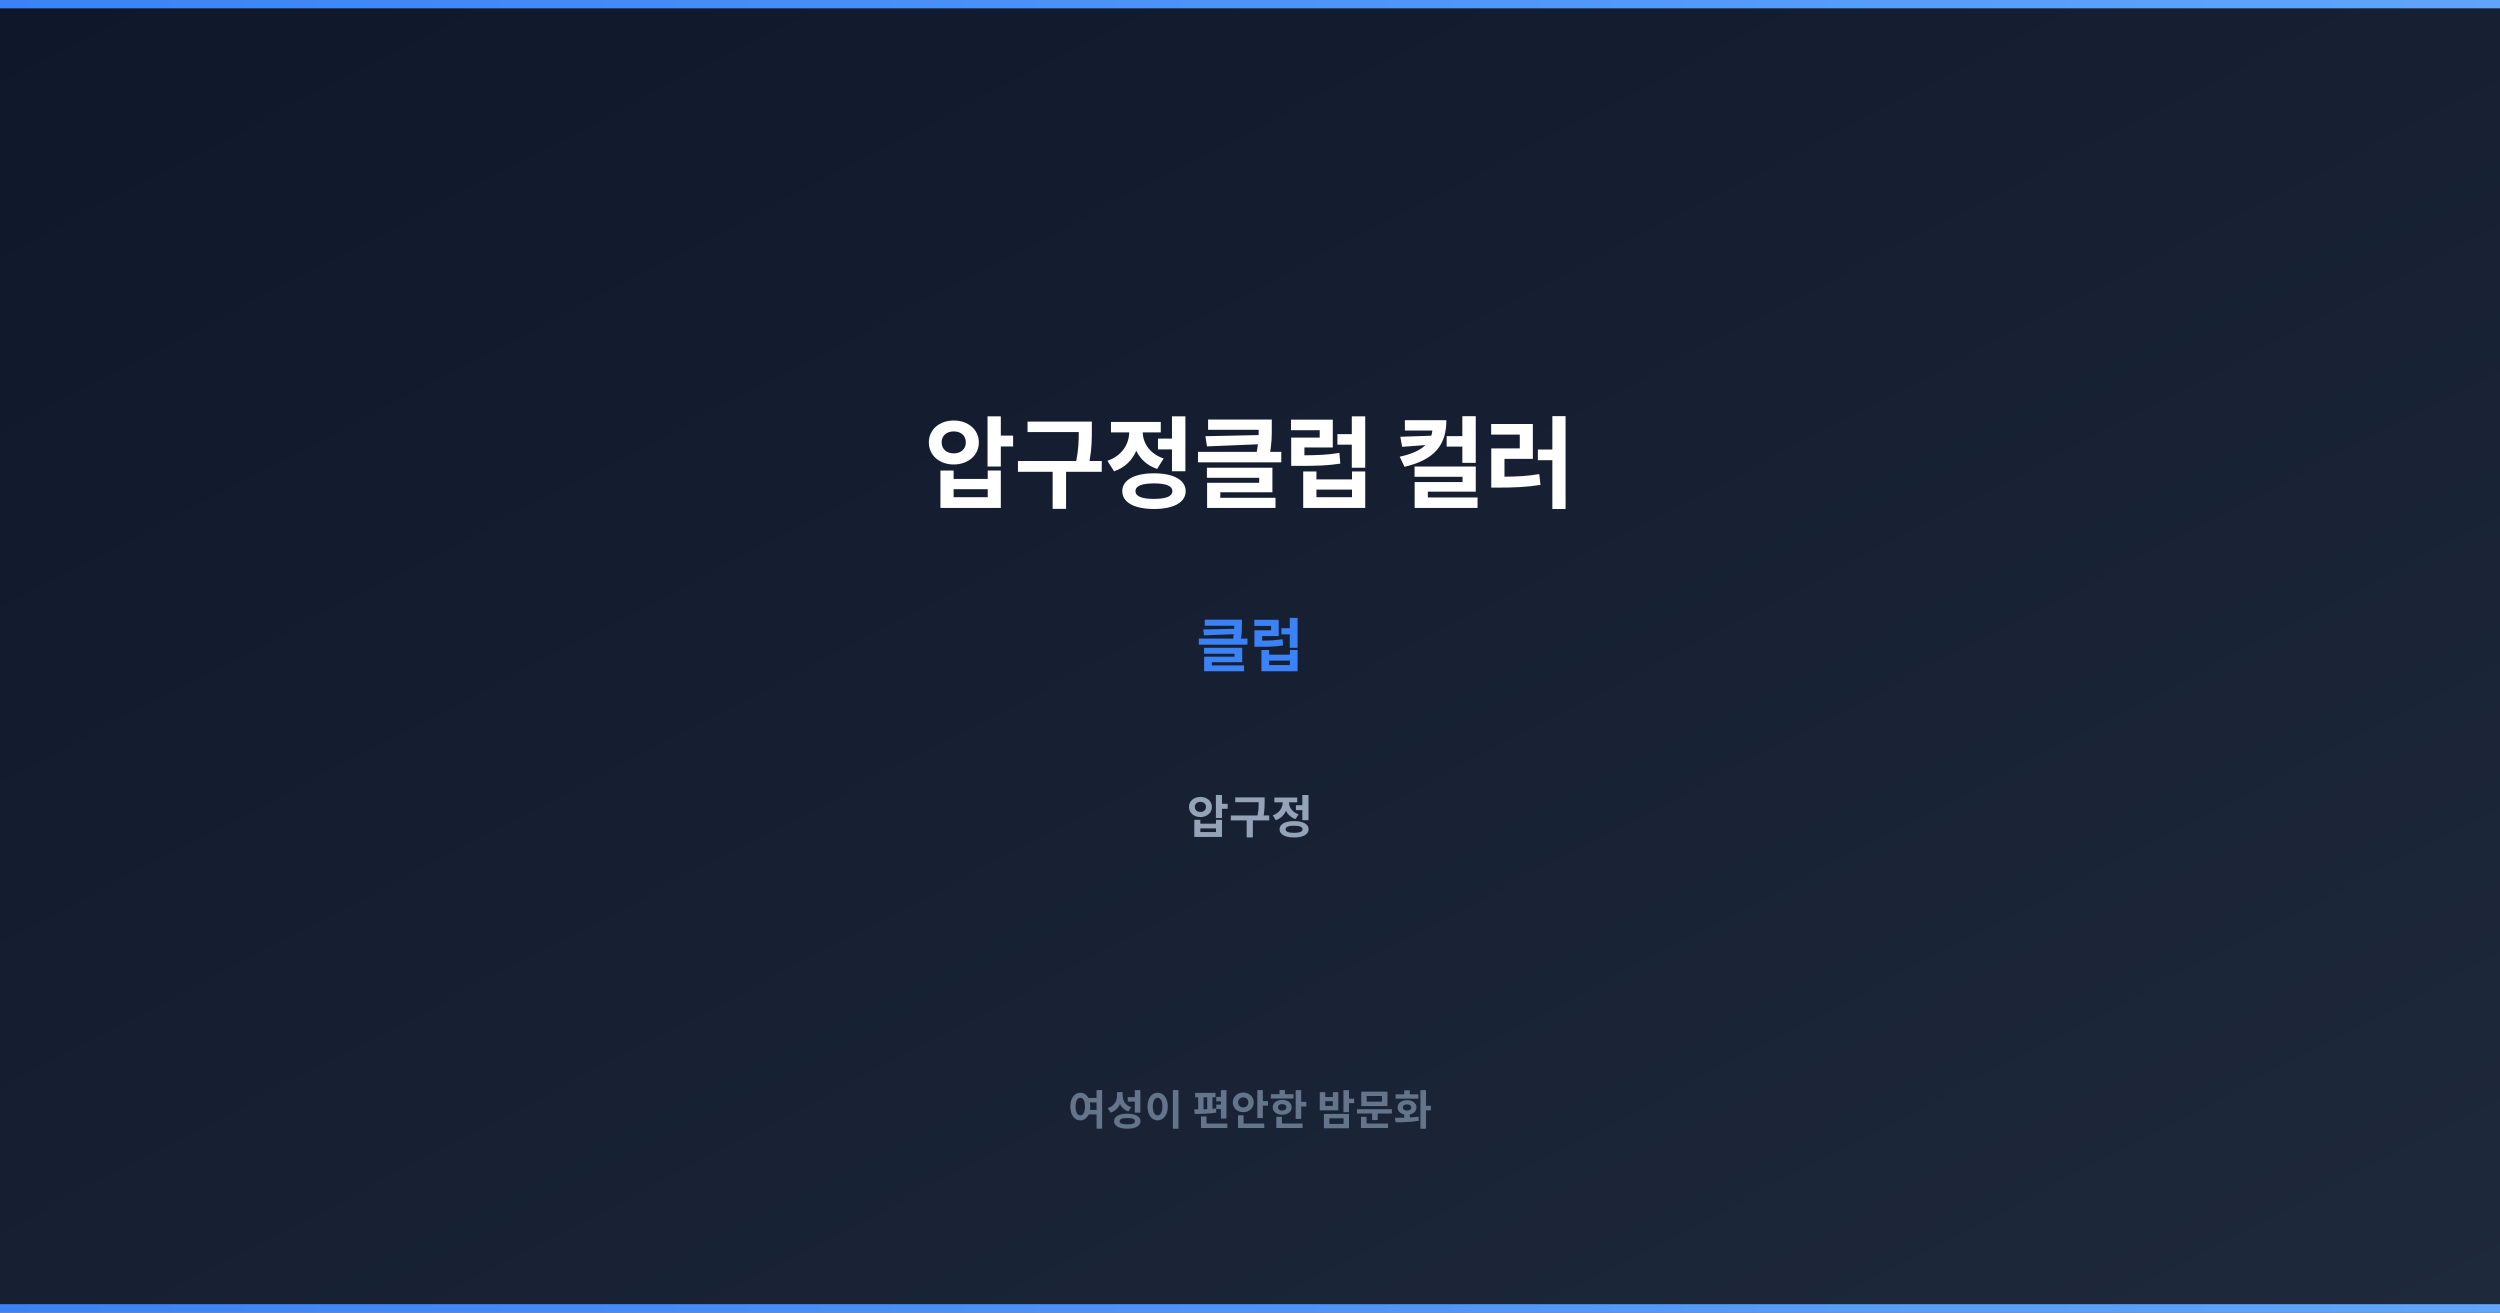
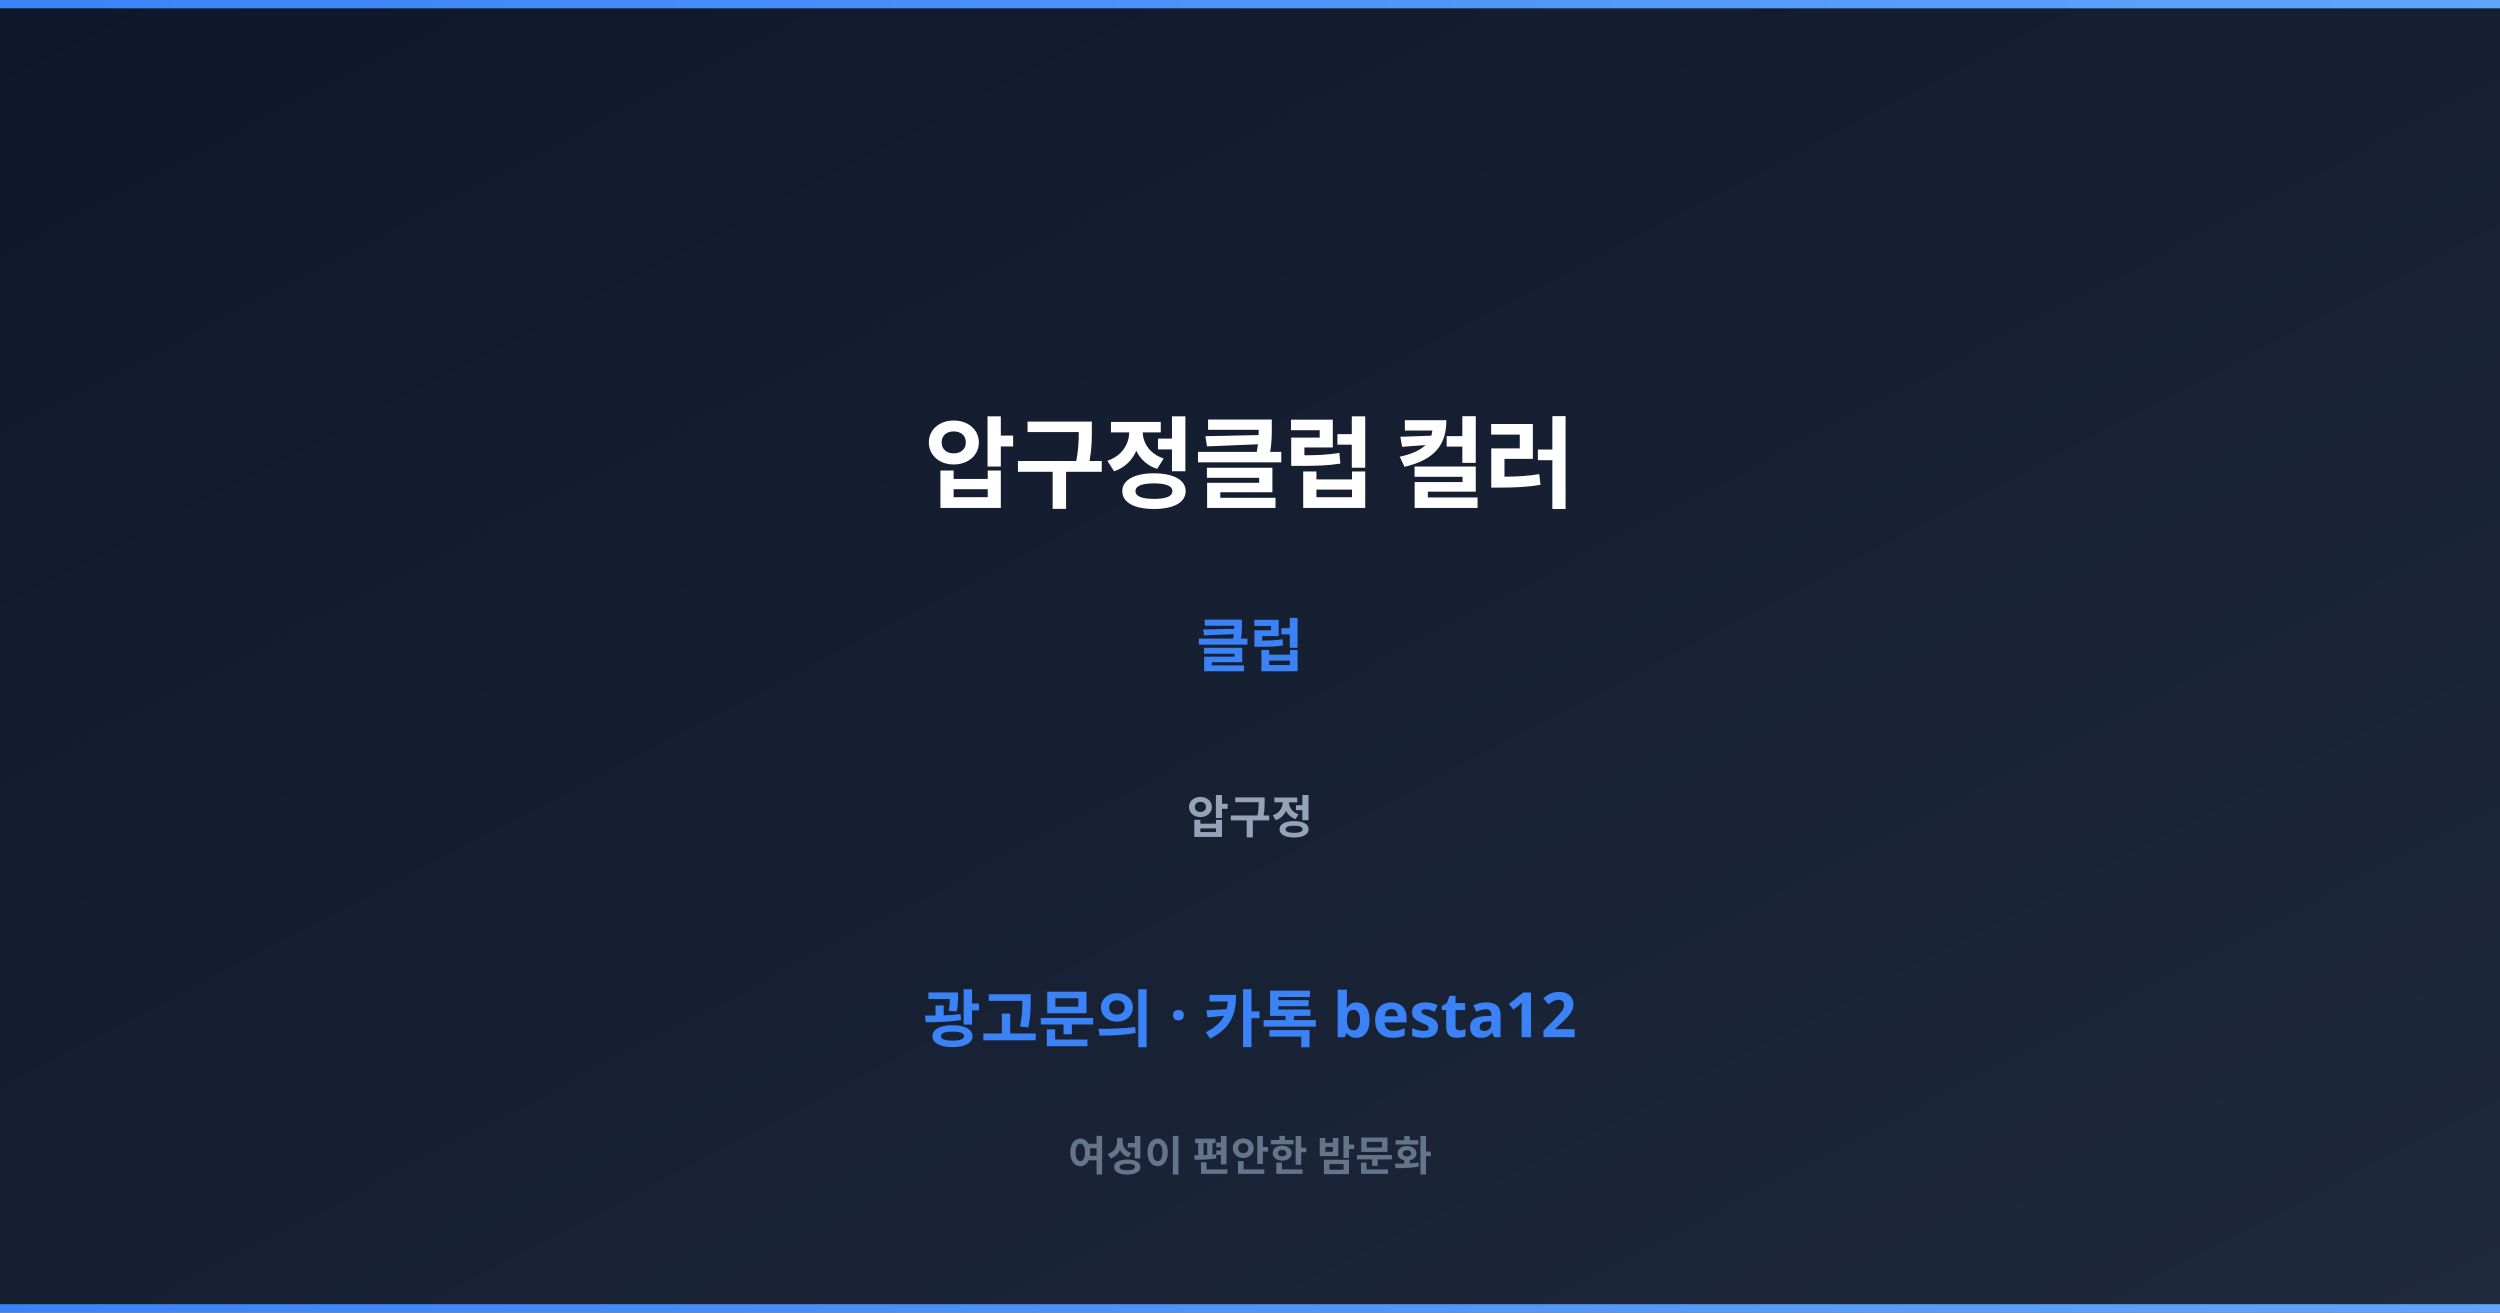
<svg xmlns="http://www.w3.org/2000/svg" width="1200" height="630" viewBox="0 0 1200 630">
  <defs>
    <linearGradient id="bg" x1="0%" y1="0%" x2="100%" y2="100%">
      <stop offset="0%" style="stop-color:#0F172A" />
      <stop offset="100%" style="stop-color:#1E293B" />
    </linearGradient>
    <linearGradient id="accent" x1="0%" y1="0%" x2="100%" y2="0%">
      <stop offset="0%" style="stop-color:#3B82F6" />
      <stop offset="100%" style="stop-color:#60A5FA" />
    </linearGradient>
  </defs>
  <rect width="1200" height="630" fill="url(#bg)" />
  <rect x="0" y="0" width="1200" height="4" fill="url(#accent)" />
  <rect x="0" y="626" width="1200" height="4" fill="url(#accent)" />
  <text x="600" y="240" text-anchor="middle" font-family="sans-serif" font-size="48" font-weight="900" fill="white" letter-spacing="-1">압구정클럽 컬러</text>
  <text x="600" y="320" text-anchor="middle" font-family="sans-serif" font-size="28" fill="#3B82F6" font-weight="700">클럽</text>
  <text x="600" y="400" text-anchor="middle" font-family="sans-serif" font-size="22" fill="#94a3b8" font-weight="600">압구정</text>
-   <text x="600" y="540" text-anchor="middle" font-family="sans-serif" font-size="20" fill="#64748b" font-weight="600">여성이 편안한 밤문화</text>
+   <text x="600" y="500" text-anchor="middle" font-family="sans-serif" font-size="30" fill="#3B82F6" font-weight="800">광고문의 · 카톡 besta12</text>
+   <text x="600" y="562" text-anchor="middle" font-family="sans-serif" font-size="20" fill="#64748b" font-weight="600">여성이 편안한 밤문화</text>
</svg>
